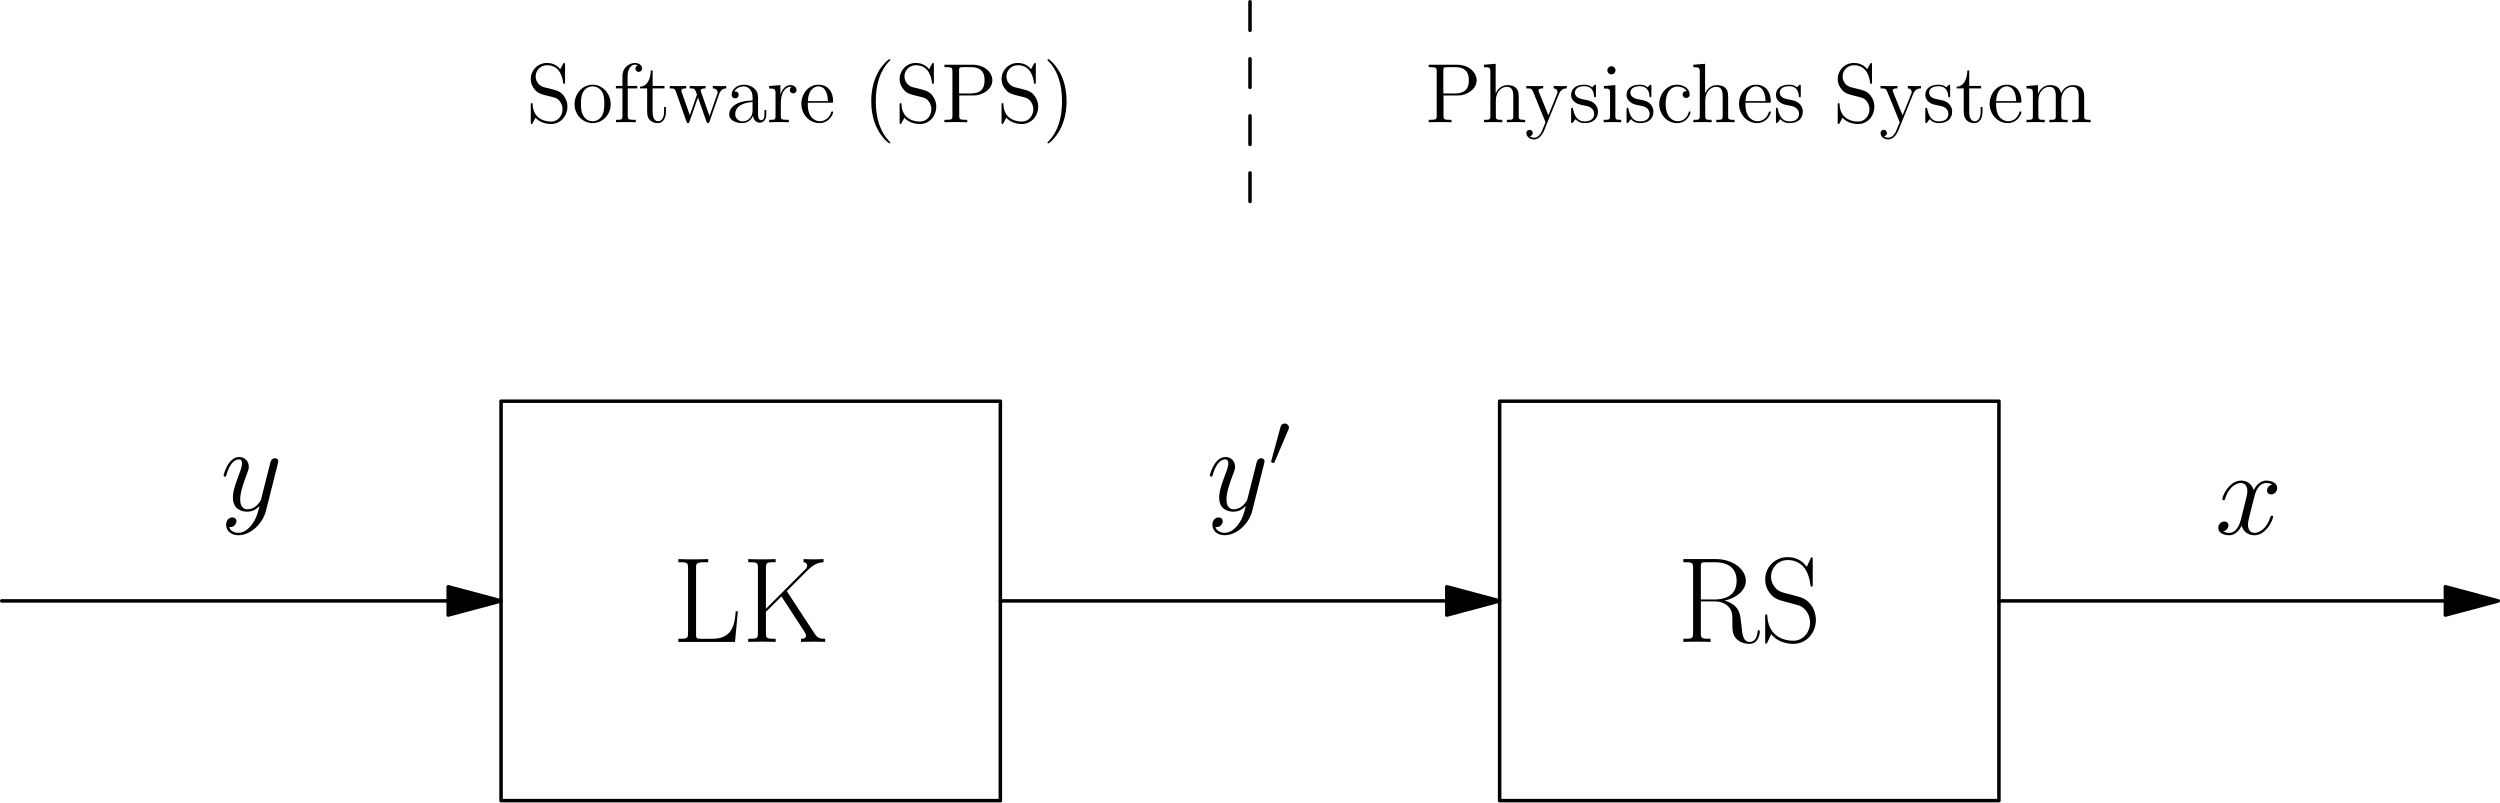
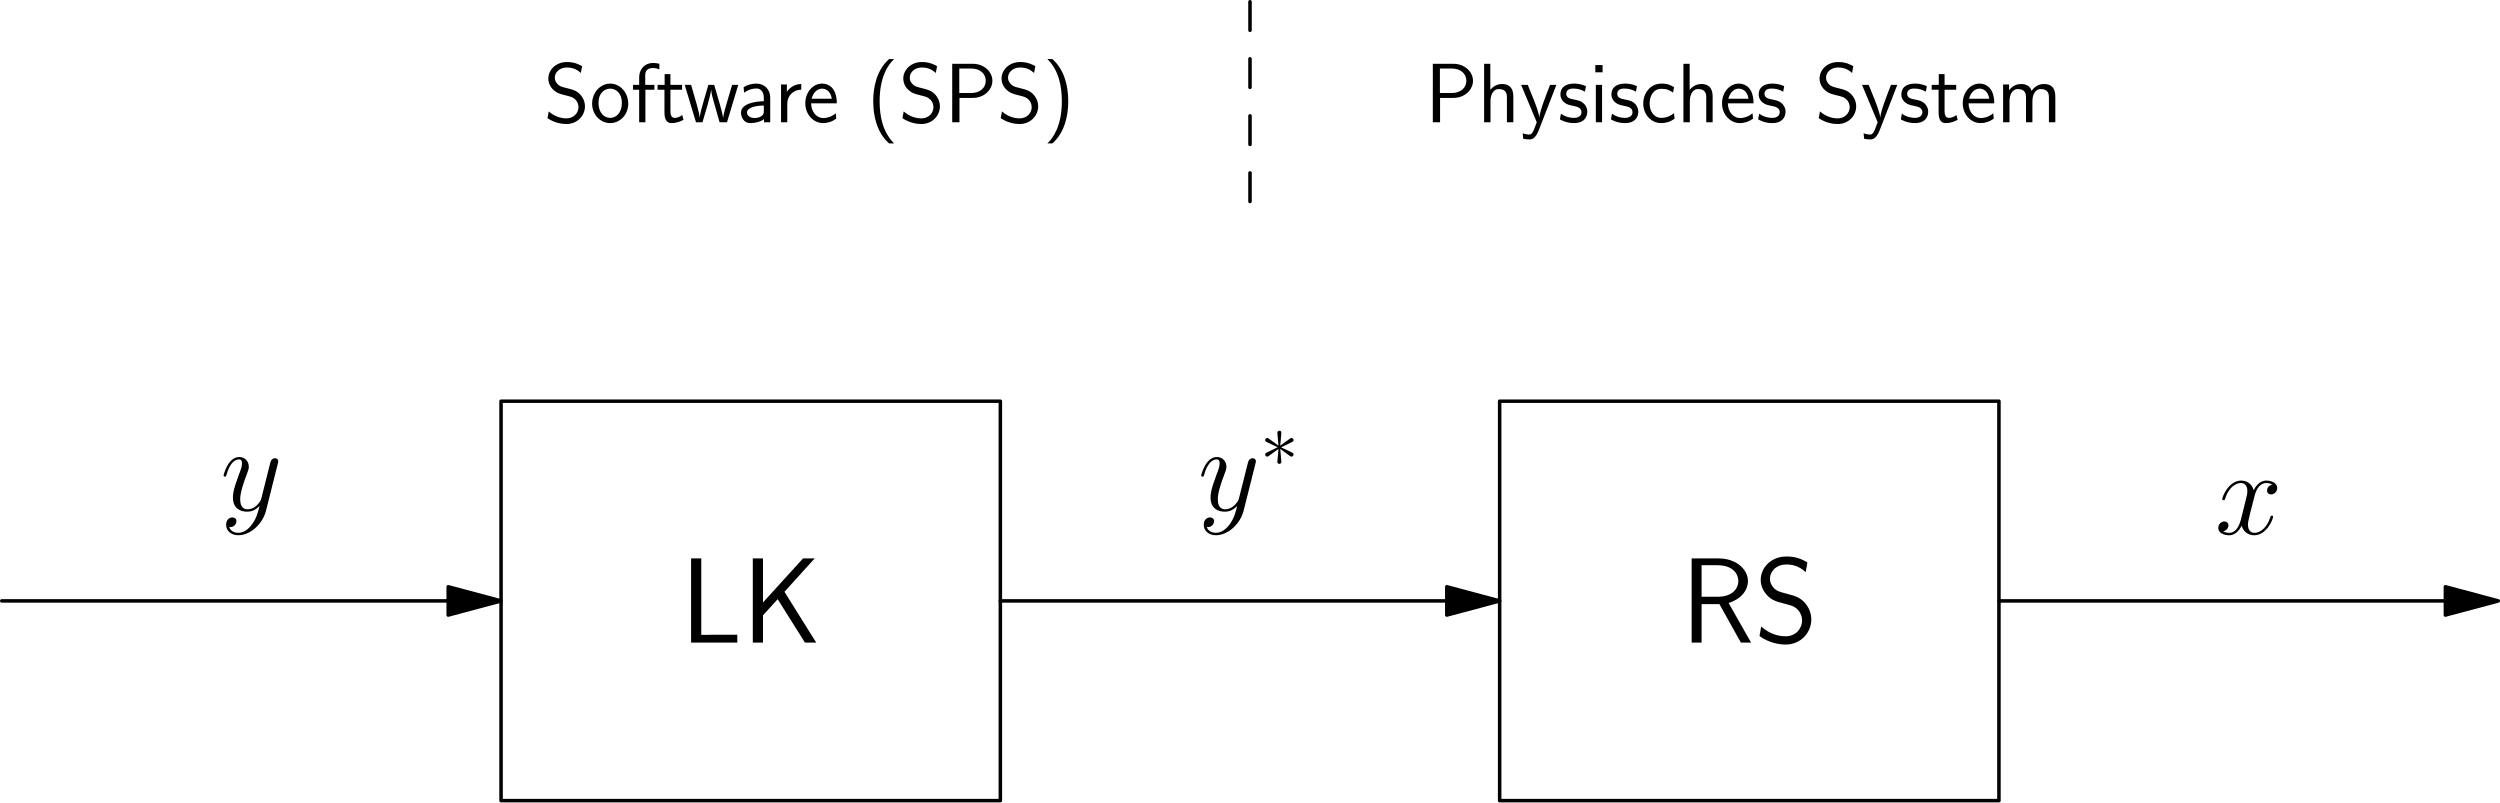
<svg xmlns="http://www.w3.org/2000/svg" xmlns:xlink="http://www.w3.org/1999/xlink" version="1.1" width="354.831pt" height="113.886pt" viewBox="-42.553 139.148 354.831 113.886">
  <defs>
-     <path id="g0-48" d="M2.76-5.182C2.815-5.313 2.858-5.411 2.858-5.52C2.858-5.836 2.575-6.098 2.236-6.098C1.931-6.098 1.735-5.891 1.658-5.607L.36-.84C.36-.818 .316-.698 .316-.687C.316-.567 .6-.491 .687-.491C.753-.491 .764-.524 .829-.665L2.76-5.182Z" />
-     <path id="g1-120" d="M8.16-7.024C7.609-6.921 7.403-6.507 7.403-6.18C7.403-5.767 7.73-5.629 7.971-5.629C8.487-5.629 8.849-6.077 8.849-6.542C8.849-7.265 8.022-7.592 7.299-7.592C6.249-7.592 5.664-6.559 5.509-6.232C5.113-7.523 4.046-7.592 3.736-7.592C1.98-7.592 1.05-5.337 1.05-4.958C1.05-4.889 1.119-4.803 1.24-4.803C1.377-4.803 1.412-4.906 1.446-4.975C2.031-6.886 3.185-7.248 3.684-7.248C4.459-7.248 4.614-6.525 4.614-6.111C4.614-5.733 4.51-5.337 4.304-4.51L3.719-2.152C3.46-1.119 2.961-.172 2.049-.172C1.963-.172 1.532-.172 1.171-.396C1.79-.516 1.928-1.033 1.928-1.24C1.928-1.584 1.67-1.79 1.343-1.79C.93-1.79 .482-1.429 .482-.878C.482-.155 1.291 .172 2.031 .172C2.858 .172 3.443-.482 3.805-1.188C4.08-.172 4.941 .172 5.578 .172C7.334 .172 8.263-2.083 8.263-2.462C8.263-2.548 8.195-2.617 8.091-2.617C7.936-2.617 7.919-2.531 7.867-2.393C7.403-.878 6.404-.172 5.629-.172C5.027-.172 4.7-.62 4.7-1.326C4.7-1.704 4.769-1.98 5.044-3.116L5.647-5.457C5.905-6.49 6.49-7.248 7.282-7.248C7.317-7.248 7.799-7.248 8.16-7.024Z" />
-     <path id="g1-121" d="M4.528 1.928C4.063 2.582 3.391 3.168 2.548 3.168C2.341 3.168 1.515 3.133 1.257 2.341C1.308 2.359 1.394 2.359 1.429 2.359C1.945 2.359 2.29 1.911 2.29 1.515S1.963 .981 1.704 .981C1.429 .981 .826 1.188 .826 2.031C.826 2.909 1.567 3.512 2.548 3.512C4.269 3.512 6.008 1.928 6.49 .017L8.177-6.697C8.195-6.783 8.229-6.886 8.229-6.989C8.229-7.248 8.022-7.42 7.764-7.42C7.609-7.42 7.248-7.351 7.11-6.835L5.836-1.773C5.75-1.463 5.75-1.429 5.612-1.24C5.268-.757 4.7-.172 3.873-.172C2.909-.172 2.823-1.119 2.823-1.584C2.823-2.565 3.288-3.891 3.753-5.13C3.942-5.629 4.046-5.87 4.046-6.215C4.046-6.938 3.529-7.592 2.686-7.592C1.102-7.592 .465-5.096 .465-4.958C.465-4.889 .534-4.803 .654-4.803C.809-4.803 .826-4.872 .895-5.113C1.308-6.559 1.963-7.248 2.634-7.248C2.789-7.248 3.082-7.248 3.082-6.68C3.082-6.232 2.892-5.733 2.634-5.079C1.79-2.823 1.79-2.255 1.79-1.842C1.79-.207 2.961 .172 3.822 .172C4.321 .172 4.941 .017 5.543-.62L5.561-.603C5.302 .413 5.13 1.085 4.528 1.928Z" />
-     <path id="g2-75" d="M6.352-7.213L9.331-10.192C9.951-10.794 10.605-11.276 11.569-11.311V-11.758C11.224-11.741 10.794-11.724 10.45-11.724C9.985-11.724 9.176-11.724 8.728-11.758V-11.311C9.176-11.276 9.245-10.966 9.245-10.846S9.176-10.536 9.107-10.433L3.391-4.7V-10.536C3.391-11.311 3.581-11.311 4.769-11.311V-11.758C4.269-11.724 3.357-11.724 2.823-11.724S1.377-11.724 .878-11.758V-11.311C2.066-11.311 2.255-11.311 2.255-10.536V-1.222C2.255-.448 2.066-.448 .878-.448V0C1.377-.034 2.29-.034 2.823-.034S4.269-.034 4.769 0V-.448C3.581-.448 3.391-.448 3.391-1.222V-4.269L5.595-6.456L8.849-1.463C8.952-1.291 9.073-1.067 9.073-.895C9.073-.448 8.591-.448 8.367-.448V0C8.918-.034 9.71-.034 10.278-.034C10.691-.034 11.397-.034 11.793 0V-.448C10.966-.448 10.708-.551 10.192-1.343L6.352-7.213Z" />
-     <path id="g2-76" d="M9.331-4.356H9.021C8.883-2.651 8.659-.448 5.716-.448H4.114C3.426-.448 3.391-.534 3.391-1.119V-10.519C3.391-11.138 3.426-11.311 4.734-11.311H5.113V-11.758C4.407-11.724 3.581-11.724 2.875-11.724C2.341-11.724 1.377-11.724 .878-11.758V-11.311C2.066-11.311 2.255-11.311 2.255-10.536V-1.222C2.255-.448 2.066-.448 .878-.448V0H8.918L9.331-4.356Z" />
-     <path id="g2-82" d="M6.748-5.87C8.384-6.198 9.761-7.299 9.761-8.677C9.761-10.295 7.936-11.758 5.526-11.758H.895V-11.311C2.083-11.311 2.272-11.311 2.272-10.536V-1.222C2.272-.448 2.083-.448 .895-.448V0C1.394-.034 2.29-.034 2.823-.034S4.252-.034 4.751 0V-.448C3.564-.448 3.374-.448 3.374-1.222V-5.75H5.388C6.37-5.75 6.921-5.354 7.162-5.13C7.85-4.459 7.85-3.994 7.85-2.823C7.85-1.67 7.85-1.085 8.367-.499C9.021 .207 9.899 .275 10.278 .275C11.552 .275 11.741-1.153 11.741-1.446C11.741-1.549 11.741-1.67 11.586-1.67C11.448-1.67 11.431-1.567 11.431-1.498C11.345-.379 10.846 0 10.312 0C9.365 0 9.262-1.085 9.159-2.135C9.107-2.496 9.073-2.754 9.038-3.133C8.935-3.994 8.797-5.251 6.748-5.87ZM5.337-6.025H3.374V-10.639C3.374-11.224 3.409-11.311 4.097-11.311H5.354C6.783-11.311 8.453-10.811 8.453-8.677C8.453-6.456 6.628-6.025 5.337-6.025Z" />
-     <path id="g2-83" d="M7.54-11.689C7.54-11.999 7.523-12.016 7.42-12.016S7.282-11.948 7.213-11.793L6.697-10.656C6.043-11.603 5.044-12.034 3.96-12.034C2.204-12.034 .792-10.639 .792-8.883C.792-8.349 .912-7.592 1.498-6.869C2.135-6.077 2.737-5.939 4.114-5.578C4.631-5.44 5.492-5.216 5.664-5.147C6.645-4.734 7.162-3.701 7.162-2.737C7.162-1.498 6.284-.172 4.786-.172C2.944-.172 1.222-1.205 1.102-3.615C1.085-3.891 1.067-3.908 .947-3.908C.809-3.908 .792-3.891 .792-3.546V-.069C.792 .241 .809 .258 .912 .258C1.033 .258 1.067 .172 1.308-.362C1.326-.413 1.326-.448 1.653-1.102C2.513 .034 3.96 .275 4.786 .275C6.662 .275 7.988-1.291 7.988-3.116C7.988-4.011 7.661-4.7 7.472-5.01C6.748-6.111 5.974-6.318 5.147-6.525C5.027-6.576 4.992-6.576 4.028-6.817C3.099-7.058 2.703-7.179 2.272-7.644C1.79-8.177 1.618-8.728 1.618-9.279C1.618-10.398 2.513-11.62 3.977-11.62C5.802-11.62 6.938-10.329 7.196-8.177C7.248-7.867 7.265-7.85 7.385-7.85C7.54-7.85 7.54-7.902 7.54-8.195V-11.689Z" />
-     <path id="g3-40" d="M3.885 2.905C3.885 2.869 3.885 2.845 3.682 2.642C2.487 1.435 1.817-.538 1.817-2.977C1.817-5.296 2.379-7.293 3.766-8.703C3.885-8.811 3.885-8.835 3.885-8.871C3.885-8.942 3.826-8.966 3.778-8.966C3.622-8.966 2.642-8.106 2.056-6.934C1.447-5.727 1.172-4.447 1.172-2.977C1.172-1.913 1.339-.49 1.961 .789C2.666 2.224 3.646 3.001 3.778 3.001C3.826 3.001 3.885 2.977 3.885 2.905Z" />
-     <path id="g3-41" d="M3.371-2.977C3.371-3.885 3.252-5.368 2.582-6.755C1.877-8.189 .897-8.966 .765-8.966C.717-8.966 .658-8.942 .658-8.871C.658-8.835 .658-8.811 .861-8.608C2.056-7.4 2.726-5.428 2.726-2.989C2.726-.669 2.164 1.327 .777 2.738C.658 2.845 .658 2.869 .658 2.905C.658 2.977 .717 3.001 .765 3.001C.921 3.001 1.901 2.14 2.487 .968C3.096-.251 3.371-1.542 3.371-2.977Z" />
-     <path id="g3-80" d="M2.606-3.802H4.627C6.025-3.802 7.305-4.746 7.305-5.954C7.305-7.113 6.145-8.165 4.531-8.165H.502V-7.819H.741C1.602-7.819 1.638-7.699 1.638-7.257V-.909C1.638-.466 1.602-.347 .741-.347H.502V0C.789-.024 1.769-.024 2.116-.024C2.475-.024 3.455-.024 3.742 0V-.347H3.503C2.642-.347 2.606-.466 2.606-.909V-3.802ZM2.582-4.089V-7.34C2.582-7.735 2.606-7.819 3.132-7.819H4.256C6.193-7.819 6.193-6.468 6.193-5.954C6.193-5.452 6.193-4.089 4.244-4.089H2.582Z" />
-     <path id="g3-83" d="M2.487-4.985C1.877-5.141 1.339-5.738 1.339-6.504C1.339-7.34 2.008-8.094 2.941-8.094C4.902-8.094 5.165-6.157 5.236-5.643C5.26-5.499 5.26-5.452 5.38-5.452C5.511-5.452 5.511-5.511 5.511-5.727V-8.141C5.511-8.357 5.511-8.416 5.392-8.416C5.356-8.416 5.308-8.416 5.224-8.261L4.83-7.532C4.256-8.273 3.467-8.416 2.941-8.416C1.614-8.416 .646-7.352 .646-6.133C.646-5.559 .849-5.033 1.291-4.555C1.71-4.089 2.128-3.981 2.977-3.766C3.395-3.67 4.053-3.503 4.22-3.431C4.782-3.156 5.153-2.511 5.153-1.841C5.153-.944 4.519-.096 3.527-.096C2.989-.096 2.248-.227 1.662-.741C.968-1.363 .921-2.224 .909-2.618C.897-2.714 .801-2.714 .777-2.714C.646-2.714 .646-2.654 .646-2.439V-.024C.646 .191 .646 .251 .765 .251C.837 .251 .849 .227 .933 .084C.98-.012 1.231-.454 1.327-.634C1.757-.155 2.511 .251 3.539 .251C4.878 .251 5.846-.885 5.846-2.2C5.846-2.929 5.571-3.467 5.248-3.862C4.806-4.4 4.268-4.531 3.802-4.651L2.487-4.985Z" />
-     <path id="g3-97" d="M4.615-3.192C4.615-3.838 4.615-4.316 4.089-4.782C3.67-5.165 3.132-5.332 2.606-5.332C1.626-5.332 .873-4.686 .873-3.909C.873-3.563 1.1-3.395 1.375-3.395C1.662-3.395 1.865-3.599 1.865-3.885C1.865-4.376 1.435-4.376 1.255-4.376C1.53-4.878 2.104-5.093 2.582-5.093C3.132-5.093 3.838-4.639 3.838-3.563V-3.084C1.435-3.049 .526-2.044 .526-1.124C.526-.179 1.626 .12 2.355 .12C3.144 .12 3.682-.359 3.909-.933C3.957-.371 4.328 .06 4.842 .06C5.093 .06 5.786-.108 5.786-1.064V-1.733H5.523V-1.064C5.523-.383 5.236-.287 5.069-.287C4.615-.287 4.615-.921 4.615-1.1V-3.192ZM3.838-1.686C3.838-.514 2.965-.12 2.451-.12C1.865-.12 1.375-.55 1.375-1.124C1.375-2.702 3.407-2.845 3.838-2.869V-1.686Z" />
-     <path id="g3-99" d="M4.328-4.423C4.184-4.423 3.742-4.423 3.742-3.933C3.742-3.646 3.945-3.443 4.232-3.443C4.507-3.443 4.734-3.61 4.734-3.957C4.734-4.758 3.897-5.332 2.929-5.332C1.53-5.332 .418-4.089 .418-2.582C.418-1.052 1.566 .12 2.917 .12C4.495 .12 4.854-1.315 4.854-1.423S4.77-1.53 4.734-1.53C4.627-1.53 4.615-1.494 4.579-1.351C4.316-.502 3.67-.143 3.025-.143C2.295-.143 1.327-.777 1.327-2.594C1.327-4.579 2.343-5.069 2.941-5.069C3.395-5.069 4.053-4.89 4.328-4.423Z" />
-     <path id="g3-101" d="M4.579-2.774C4.842-2.774 4.866-2.774 4.866-3.001C4.866-4.208 4.22-5.332 2.774-5.332C1.411-5.332 .359-4.101 .359-2.618C.359-1.04 1.578 .12 2.905 .12C4.328 .12 4.866-1.172 4.866-1.423C4.866-1.494 4.806-1.542 4.734-1.542C4.639-1.542 4.615-1.482 4.591-1.423C4.28-.418 3.479-.143 2.977-.143S1.267-.478 1.267-2.546V-2.774H4.579ZM1.279-3.001C1.375-4.878 2.427-5.093 2.762-5.093C4.041-5.093 4.113-3.407 4.125-3.001H1.279Z" />
-     <path id="g3-102" d="M2.056-4.806H3.407V-5.153H2.032V-6.551C2.032-7.627 2.582-8.177 3.072-8.177C3.168-8.177 3.347-8.153 3.491-8.082C3.443-8.07 3.144-7.962 3.144-7.615C3.144-7.34 3.335-7.149 3.61-7.149C3.897-7.149 4.089-7.34 4.089-7.627C4.089-8.07 3.658-8.416 3.084-8.416C2.248-8.416 1.303-7.771 1.303-6.551V-5.153H.371V-4.806H1.303V-.885C1.303-.347 1.172-.347 .395-.347V0C.729-.024 1.387-.024 1.745-.024C2.068-.024 2.917-.024 3.192 0V-.347H2.953C2.08-.347 2.056-.478 2.056-.909V-4.806Z" />
-     <path id="g3-104" d="M5.32-2.905C5.32-4.017 5.32-4.352 5.045-4.734C4.698-5.2 4.136-5.272 3.73-5.272C2.702-5.272 2.224-4.495 2.056-4.125H2.044V-8.297L.383-8.165V-7.819C1.196-7.819 1.291-7.735 1.291-7.149V-.885C1.291-.347 1.16-.347 .383-.347V0C.693-.024 1.339-.024 1.674-.024C2.02-.024 2.666-.024 2.977 0V-.347C2.212-.347 2.068-.347 2.068-.885V-3.108C2.068-4.364 2.893-5.033 3.634-5.033S4.543-4.423 4.543-3.694V-.885C4.543-.347 4.411-.347 3.634-.347V0C3.945-.024 4.591-.024 4.926-.024C5.272-.024 5.918-.024 6.229 0V-.347C5.631-.347 5.332-.347 5.32-.705V-2.905Z" />
-     <path id="g3-105" d="M2.08-7.364C2.08-7.675 1.829-7.95 1.494-7.95C1.184-7.95 .921-7.699 .921-7.376C.921-7.018 1.207-6.791 1.494-6.791C1.865-6.791 2.08-7.101 2.08-7.364ZM.43-5.141V-4.794C1.196-4.794 1.303-4.722 1.303-4.136V-.885C1.303-.347 1.172-.347 .395-.347V0C.729-.024 1.303-.024 1.65-.024C1.781-.024 2.475-.024 2.881 0V-.347C2.104-.347 2.056-.406 2.056-.873V-5.272L.43-5.141Z" />
-     <path id="g3-109" d="M8.572-2.905C8.572-4.017 8.572-4.352 8.297-4.734C7.95-5.2 7.388-5.272 6.982-5.272C5.99-5.272 5.487-4.555 5.296-4.089C5.129-5.009 4.483-5.272 3.73-5.272C2.57-5.272 2.116-4.28 2.02-4.041H2.008V-5.272L.383-5.141V-4.794C1.196-4.794 1.291-4.71 1.291-4.125V-.885C1.291-.347 1.16-.347 .383-.347V0C.693-.024 1.339-.024 1.674-.024C2.02-.024 2.666-.024 2.977 0V-.347C2.212-.347 2.068-.347 2.068-.885V-3.108C2.068-4.364 2.893-5.033 3.634-5.033S4.543-4.423 4.543-3.694V-.885C4.543-.347 4.411-.347 3.634-.347V0C3.945-.024 4.591-.024 4.926-.024C5.272-.024 5.918-.024 6.229 0V-.347C5.464-.347 5.32-.347 5.32-.885V-3.108C5.32-4.364 6.145-5.033 6.886-5.033S7.795-4.423 7.795-3.694V-.885C7.795-.347 7.663-.347 6.886-.347V0C7.197-.024 7.843-.024 8.177-.024C8.524-.024 9.17-.024 9.48 0V-.347C8.883-.347 8.584-.347 8.572-.705V-2.905Z" />
-     <path id="g3-111" d="M5.487-2.558C5.487-4.101 4.316-5.332 2.929-5.332C1.494-5.332 .359-4.065 .359-2.558C.359-1.028 1.554 .12 2.917 .12C4.328 .12 5.487-1.052 5.487-2.558ZM2.929-.143C2.487-.143 1.949-.335 1.602-.921C1.279-1.459 1.267-2.164 1.267-2.666C1.267-3.12 1.267-3.85 1.638-4.388C1.973-4.902 2.499-5.093 2.917-5.093C3.383-5.093 3.885-4.878 4.208-4.411C4.579-3.862 4.579-3.108 4.579-2.666C4.579-2.248 4.579-1.506 4.268-.944C3.933-.371 3.383-.143 2.929-.143Z" />
-     <path id="g3-114" d="M1.997-2.786C1.997-3.945 2.475-5.033 3.395-5.033C3.491-5.033 3.515-5.033 3.563-5.021C3.467-4.973 3.276-4.902 3.276-4.579C3.276-4.232 3.551-4.101 3.742-4.101C3.981-4.101 4.22-4.256 4.22-4.579C4.22-4.937 3.897-5.272 3.383-5.272C2.367-5.272 2.02-4.172 1.949-3.945H1.937V-5.272L.335-5.141V-4.794C1.148-4.794 1.243-4.71 1.243-4.125V-.885C1.243-.347 1.112-.347 .335-.347V0C.669-.024 1.327-.024 1.686-.024C2.008-.024 2.857-.024 3.132 0V-.347H2.893C2.02-.347 1.997-.478 1.997-.909V-2.786Z" />
-     <path id="g3-115" d="M3.921-5.057C3.921-5.272 3.921-5.332 3.802-5.332C3.706-5.332 3.479-5.069 3.395-4.961C3.025-5.26 2.654-5.332 2.271-5.332C.825-5.332 .395-4.543 .395-3.885C.395-3.754 .395-3.335 .849-2.917C1.231-2.582 1.638-2.499 2.188-2.391C2.845-2.26 3.001-2.224 3.3-1.985C3.515-1.805 3.67-1.542 3.67-1.207C3.67-.693 3.371-.12 2.319-.12C1.53-.12 .956-.574 .693-1.769C.646-1.985 .646-1.997 .634-2.008C.61-2.056 .562-2.056 .526-2.056C.395-2.056 .395-1.997 .395-1.781V-.155C.395 .06 .395 .12 .514 .12C.574 .12 .586 .108 .789-.143C.849-.227 .849-.251 1.028-.442C1.482 .12 2.128 .12 2.331 .12C3.587 .12 4.208-.574 4.208-1.518C4.208-2.164 3.814-2.546 3.706-2.654C3.276-3.025 2.953-3.096 2.164-3.24C1.805-3.312 .933-3.479 .933-4.196C.933-4.567 1.184-5.117 2.26-5.117C3.563-5.117 3.634-4.005 3.658-3.634C3.67-3.539 3.754-3.539 3.79-3.539C3.921-3.539 3.921-3.599 3.921-3.814V-5.057Z" />
-     <path id="g3-116" d="M2.008-4.806H3.694V-5.153H2.008V-7.352H1.745C1.733-6.229 1.303-5.081 .215-5.045V-4.806H1.231V-1.482C1.231-.155 2.116 .12 2.75 .12C3.503 .12 3.897-.622 3.897-1.482V-2.164H3.634V-1.506C3.634-.646 3.288-.143 2.821-.143C2.008-.143 2.008-1.255 2.008-1.459V-4.806Z" />
-     <path id="g3-119" d="M7.233-4.017C7.496-4.77 8.022-4.794 8.225-4.806V-5.153C7.926-5.129 7.711-5.129 7.34-5.129C6.994-5.129 6.97-5.129 6.324-5.153V-4.806C6.862-4.782 7.006-4.459 7.006-4.232C7.006-4.22 7.006-4.136 6.958-4.017L5.858-.885L4.663-4.268C4.603-4.411 4.603-4.435 4.603-4.471C4.603-4.806 5.045-4.806 5.296-4.806V-5.153C4.961-5.129 4.471-5.129 4.125-5.129C3.742-5.129 3.718-5.129 3.049-5.153V-4.806C3.503-4.806 3.658-4.782 3.79-4.627C3.85-4.555 3.993-4.16 4.077-3.921L3.061-1.004L1.913-4.256C1.853-4.411 1.853-4.435 1.853-4.483C1.853-4.806 2.319-4.806 2.546-4.806V-5.153C2.248-5.129 1.65-5.129 1.327-5.129C.992-5.129 .968-5.129 .215-5.153V-4.806C.825-4.806 .944-4.758 1.076-4.376L2.582-.096C2.63 .036 2.666 .12 2.798 .12C2.905 .12 2.965 .084 3.025-.108L4.22-3.515L5.416-.108C5.475 .084 5.535 .12 5.643 .12C5.774 .12 5.81 .036 5.858-.096L7.233-4.017Z" />
-     <path id="g3-121" d="M4.842-3.993C5.165-4.794 5.727-4.806 5.954-4.806V-5.153C5.607-5.129 5.44-5.129 5.057-5.129C4.782-5.129 4.758-5.129 4.089-5.153V-4.806C4.531-4.782 4.639-4.507 4.639-4.292C4.639-4.184 4.615-4.125 4.567-4.005L3.347-.992L2.02-4.244C1.949-4.411 1.949-4.483 1.949-4.495C1.949-4.806 2.367-4.806 2.606-4.806V-5.153C2.295-5.129 1.71-5.129 1.375-5.129C.921-5.129 .897-5.129 .215-5.153V-4.806C.909-4.806 1.004-4.746 1.16-4.376L2.941 0C2.415 1.267 2.415 1.291 2.367 1.387C2.164 1.745 1.841 2.2 1.303 2.2C.933 2.2 .705 1.985 .705 1.985S1.124 1.937 1.124 1.518C1.124 1.231 .897 1.076 .681 1.076C.478 1.076 .227 1.196 .227 1.542C.227 1.997 .669 2.439 1.303 2.439C1.973 2.439 2.463 1.853 2.774 1.1L4.842-3.993Z" />
+     <path id="g0-40" d="M3.18-8.966C1.387-7.364 .933-4.937 .933-2.989C.933-.885 1.447 1.459 3.18 3.001H3.897C3.431 2.57 2.702 1.638 2.283 .287C1.961-.777 1.841-1.889 1.841-2.977C1.841-6.504 3.096-8.225 3.897-8.966H3.18Z" />
+     <path id="g0-41" d="M1.363 3.001C3.156 1.399 3.61-1.028 3.61-2.977C3.61-5.081 3.096-7.424 1.363-8.966H.646C1.112-8.536 1.841-7.603 2.26-6.253C2.582-5.189 2.702-4.077 2.702-2.989C2.702 .538 1.447 2.26 .646 3.001H1.363Z" />
+     <path id="g0-80" d="M4.005-3.455C5.655-3.455 6.791-4.639 6.791-5.882C6.791-7.149 5.631-8.297 4.005-8.297H1.088V0H2.116V-3.455H4.005ZM3.754-7.627C5.153-7.627 5.846-6.791 5.846-5.894C5.846-4.949 5.117-4.148 3.754-4.148H2.092V-7.627H3.754Z" />
+     <path id="g0-83" d="M5.44-7.962C4.949-8.225 4.352-8.548 3.288-8.548C1.686-8.548 .646-7.4 .646-6.205C.646-5.356 1.16-4.806 1.219-4.746C1.805-4.148 2.212-4.041 2.977-3.85C3.993-3.599 4.16-3.551 4.543-3.156C4.746-2.941 4.926-2.558 4.926-2.14C4.926-1.315 4.244-.55 3.216-.55C2.343-.55 1.411-.897 .705-1.542L.526-.574C1.614 .143 2.666 .251 3.216 .251C4.758 .251 5.846-.933 5.846-2.26C5.846-3.025 5.475-3.599 5.212-3.897C4.663-4.483 4.22-4.603 3.419-4.806C2.606-5.009 2.307-5.081 2.044-5.332C1.889-5.499 1.566-5.798 1.566-6.336C1.566-7.066 2.224-7.771 3.276-7.771C4.292-7.771 4.83-7.376 5.26-6.994L5.44-7.962Z" />
+     <path id="g0-97" d="M4.674-3.503C4.674-4.651 3.85-5.487 2.738-5.487C2.02-5.487 1.482-5.32 .897-4.985L.968-4.196C1.494-4.579 2.044-4.794 2.738-4.794C3.288-4.794 3.766-4.352 3.766-3.479V-2.989C3.228-2.965 2.511-2.929 1.793-2.69C.992-2.415 .526-1.973 .526-1.375C.526-.849 .837 .12 1.853 .12C2.511 .12 3.347-.072 3.79-.442V0H4.674V-3.503ZM3.766-1.602C3.766-1.363 3.766-1.076 3.371-.837C3.049-.634 2.642-.598 2.463-.598C1.817-.598 1.375-.944 1.375-1.387C1.375-2.2 3.037-2.379 3.766-2.379V-1.602Z" />
+     <path id="g0-99" d="M4.794-1.291C4.244-.849 3.634-.622 2.965-.622C1.973-.622 1.327-1.506 1.327-2.666C1.327-3.658 1.805-4.746 3.001-4.746C3.802-4.746 4.136-4.555 4.651-4.208L4.794-4.985C4.101-5.392 3.706-5.487 3.001-5.487C1.351-5.487 .418-4.029 .418-2.666C.418-1.136 1.518 .12 2.953 .12C3.539 .12 4.208-.024 4.866-.502C4.866-.538 4.83-.909 4.818-.956L4.794-1.291Z" />
+     <path id="g0-101" d="M4.866-2.69C4.866-3.204 4.818-3.933 4.435-4.567C3.945-5.392 3.108-5.487 2.762-5.487C1.47-5.487 .395-4.244 .395-2.69C.395-1.112 1.542 .12 2.929 .12C3.479 .12 4.136-.036 4.794-.514C4.794-.562 4.758-.933 4.758-.956C4.746-.968 4.722-1.231 4.722-1.279C4.017-.681 3.312-.598 2.953-.598C2.032-.598 1.243-1.423 1.219-2.69H4.866ZM1.291-3.335C1.494-4.136 2.056-4.77 2.762-4.77C3.132-4.77 3.957-4.603 4.16-3.335H1.291Z" />
+     <path id="g0-102" d="M2.068-4.615H3.347V-5.308H2.044V-6.743C2.044-7.556 2.726-7.699 3.12-7.699C3.539-7.699 3.909-7.568 4.053-7.508V-8.297C3.969-8.321 3.575-8.416 3.132-8.416C1.997-8.416 1.184-7.544 1.184-6.384V-5.308H.311V-4.615H1.184V0H2.068V-4.615Z" />
+     <path id="g0-104" d="M5.069-3.599C5.069-4.328 4.914-5.428 3.467-5.428C2.642-5.428 2.092-4.961 1.805-4.603V-8.297H.921V0H1.829V-2.977C1.829-3.718 2.104-4.71 3.013-4.71C4.125-4.71 4.16-3.933 4.16-3.515V0H5.069V-3.599Z" />
+     <path id="g0-105" d="M1.889-8.118H.861V-7.089H1.889V-8.118ZM1.817-5.308H.933V0H1.817V-5.308Z" />
+     <path id="g0-109" d="M8.333-3.599C8.333-4.423 8.118-5.428 6.719-5.428C5.703-5.428 5.141-4.722 4.961-4.459C4.746-5.212 4.089-5.428 3.467-5.428C2.487-5.428 1.973-4.794 1.769-4.543V-5.368H.921V0H1.829V-2.977C1.829-3.766 2.14-4.71 3.013-4.71C4.113-4.71 4.172-3.957 4.172-3.515V0H5.081V-2.977C5.081-3.766 5.392-4.71 6.265-4.71C7.364-4.71 7.424-3.957 7.424-3.515V0H8.333V-3.599Z" />
+     <path id="g0-111" d="M5.487-2.63C5.487-4.244 4.304-5.487 2.929-5.487C1.518-5.487 .359-4.22 .359-2.63C.359-1.064 1.554 .12 2.917 .12C4.328 .12 5.487-1.088 5.487-2.63ZM2.929-.622C2.068-.622 1.267-1.339 1.267-2.75C1.267-4.196 2.164-4.77 2.917-4.77C3.742-4.77 4.579-4.148 4.579-2.75C4.579-1.279 3.73-.622 2.929-.622Z" />
+     <path id="g0-114" d="M1.817-2.618C1.817-3.826 2.726-4.615 3.802-4.627V-5.428C2.714-5.416 2.08-4.782 1.757-4.316V-5.368H.933V0H1.817V-2.618Z" />
+     <path id="g0-115" d="M4.017-5.117C3.252-5.475 2.606-5.487 2.331-5.487S.395-5.487 .395-3.933C.395-3.407 .681-3.049 .861-2.881C1.291-2.511 1.59-2.451 2.295-2.307C2.69-2.224 3.383-2.08 3.383-1.447C3.383-.622 2.451-.622 2.283-.622C1.805-.622 1.112-.753 .466-1.219L.323-.406C.383-.371 1.196 .12 2.295 .12C3.838 .12 4.208-.813 4.208-1.518C4.208-2.128 3.838-2.511 3.79-2.57C3.347-3.025 2.989-3.096 2.26-3.24C1.829-3.324 1.219-3.443 1.219-4.041C1.219-4.782 2.056-4.782 2.212-4.782C2.845-4.782 3.347-4.639 3.873-4.34L4.017-5.117Z" />
+     <path id="g0-116" d="M2.044-4.615H3.694V-5.308H2.044V-6.826H1.219V-5.308H.215V-4.615H1.196V-1.399C1.196-.705 1.351 .12 2.176 .12C2.977 .12 3.527-.155 3.897-.347L3.718-1.04C3.3-.669 2.857-.622 2.642-.622C2.116-.622 2.044-1.184 2.044-1.602V-4.615Z" />
+     <path id="g0-119" d="M7.771-5.308H6.898L6.181-2.881C6.013-2.307 5.679-1.184 5.631-.669H5.619C5.583-.956 5.392-1.757 5.141-2.606L4.352-5.308H3.527L2.845-2.965C2.63-2.224 2.343-1.196 2.307-.693H2.295C2.283-.921 2.152-1.554 1.925-2.355L1.076-5.308H.167L1.769 0H2.69C3.144-1.506 3.838-3.778 3.909-4.615H3.921C3.945-4.125 4.184-3.264 4.268-2.989L5.117 0H6.169L7.771-5.308Z" />
+     <path id="g0-121" d="M5.177-5.308H4.28C3.73-3.897 2.809-1.554 2.762-.693H2.75C2.69-1.399 2.056-2.977 1.961-3.216L1.112-5.308H.167L2.391 0L1.973 1.088C1.71 1.686 1.53 1.745 1.315 1.745C1.148 1.745 .765 1.71 .395 1.566L.466 2.343C.538 2.355 .933 2.439 1.315 2.439C1.602 2.439 2.164 2.439 2.678 1.124L5.177-5.308Z" />
+     <path id="g1-75" d="M6.008-7.213L10.295-11.948H8.642L2.961-5.698V-11.948H1.515V0H2.961V-3.873L5.044-6.163L8.918 0H10.519L6.008-7.213Z" />
+     <path id="g1-76" d="M4.493-1.119C4.287-1.119 4.08-1.102 3.873-1.102H2.961V-11.948H1.515V0H8.074V-1.119H4.493Z" />
+     <path id="g1-82" d="M6.783-5.612L6.817-5.629C9.503-6.559 9.52-8.418 9.52-8.745C9.52-10.381 7.867-11.948 5.388-11.948H1.532V0H2.944V-5.457H5.475L8.522 0H9.968L6.783-5.612ZM2.944-6.507V-10.983H5.199C7.385-10.983 8.16-9.744 8.16-8.745C8.16-7.816 7.472-6.507 5.199-6.507H2.944Z" />
+     <path id="g1-83" d="M7.523-11.379C6.766-11.827 5.939-12.223 4.545-12.223C2.324-12.223 .895-10.587 .895-8.918C.895-8.263 1.085-7.523 1.756-6.766S3.185-5.802 4.149-5.561C4.545-5.457 5.216-5.268 5.337-5.216C6.301-4.838 6.766-3.96 6.766-3.133C6.766-2.049 5.922-.895 4.424-.895C3.908-.895 2.393-.981 .964-2.29L.723-.93C2.135 .103 3.667 .275 4.442 .275C6.559 .275 8.074-1.394 8.074-3.288C8.074-3.977 7.867-4.855 7.144-5.664C6.439-6.439 5.819-6.611 4.407-6.989C3.598-7.196 3.082-7.334 2.651-7.867C2.359-8.246 2.204-8.608 2.204-9.073C2.204-10.037 3.03-11.087 4.545-11.087C5.302-11.087 6.284-10.932 7.282-10.002L7.523-11.379Z" />
+     <path id="g2-3" d="M3-4.658C3.011-4.811 3.011-5.073 2.727-5.073C2.553-5.073 2.411-4.931 2.444-4.789V-4.647L2.596-2.956L1.2-3.971C1.102-4.025 1.08-4.047 1.004-4.047C.851-4.047 .709-3.895 .709-3.742C.709-3.567 .818-3.524 .927-3.469L2.476-2.727L.971-1.996C.796-1.909 .709-1.865 .709-1.702S.851-1.396 1.004-1.396C1.08-1.396 1.102-1.396 1.375-1.604L2.596-2.487L2.433-.655C2.433-.425 2.629-.371 2.716-.371C2.847-.371 3.011-.447 3.011-.655L2.847-2.487L4.244-1.473C4.342-1.418 4.364-1.396 4.44-1.396C4.593-1.396 4.735-1.549 4.735-1.702C4.735-1.865 4.636-1.92 4.505-1.985C3.851-2.313 3.829-2.313 2.967-2.716L4.473-3.447C4.647-3.535 4.735-3.578 4.735-3.742S4.593-4.047 4.44-4.047C4.364-4.047 4.342-4.047 4.069-3.84L2.847-2.956L3-4.658Z" />
+     <path id="g3-120" d="M8.16-7.024C7.609-6.921 7.403-6.507 7.403-6.18C7.403-5.767 7.73-5.629 7.971-5.629C8.487-5.629 8.849-6.077 8.849-6.542C8.849-7.265 8.022-7.592 7.299-7.592C6.249-7.592 5.664-6.559 5.509-6.232C5.113-7.523 4.046-7.592 3.736-7.592C1.98-7.592 1.05-5.337 1.05-4.958C1.05-4.889 1.119-4.803 1.24-4.803C1.377-4.803 1.412-4.906 1.446-4.975C2.031-6.886 3.185-7.248 3.684-7.248C4.459-7.248 4.614-6.525 4.614-6.111C4.614-5.733 4.51-5.337 4.304-4.51L3.719-2.152C3.46-1.119 2.961-.172 2.049-.172C1.963-.172 1.532-.172 1.171-.396C1.79-.516 1.928-1.033 1.928-1.24C1.928-1.584 1.67-1.79 1.343-1.79C.93-1.79 .482-1.429 .482-.878C.482-.155 1.291 .172 2.031 .172C2.858 .172 3.443-.482 3.805-1.188C4.08-.172 4.941 .172 5.578 .172C7.334 .172 8.263-2.083 8.263-2.462C8.263-2.548 8.195-2.617 8.091-2.617C7.936-2.617 7.919-2.531 7.867-2.393C7.403-.878 6.404-.172 5.629-.172C5.027-.172 4.7-.62 4.7-1.326C4.7-1.704 4.769-1.98 5.044-3.116L5.647-5.457C5.905-6.49 6.49-7.248 7.282-7.248C7.317-7.248 7.799-7.248 8.16-7.024Z" />
+     <path id="g3-121" d="M4.528 1.928C4.063 2.582 3.391 3.168 2.548 3.168C2.341 3.168 1.515 3.133 1.257 2.341C1.308 2.359 1.394 2.359 1.429 2.359C1.945 2.359 2.29 1.911 2.29 1.515S1.963 .981 1.704 .981C1.429 .981 .826 1.188 .826 2.031C.826 2.909 1.567 3.512 2.548 3.512C4.269 3.512 6.008 1.928 6.49 .017L8.177-6.697C8.195-6.783 8.229-6.886 8.229-6.989C8.229-7.248 8.022-7.42 7.764-7.42C7.609-7.42 7.248-7.351 7.11-6.835L5.836-1.773C5.75-1.463 5.75-1.429 5.612-1.24C5.268-.757 4.7-.172 3.873-.172C2.909-.172 2.823-1.119 2.823-1.584C2.823-2.565 3.288-3.891 3.753-5.13C3.942-5.629 4.046-5.87 4.046-6.215C4.046-6.938 3.529-7.592 2.686-7.592C1.102-7.592 .465-5.096 .465-4.958C.465-4.889 .534-4.803 .654-4.803C.809-4.803 .826-4.872 .895-5.113C1.308-6.559 1.963-7.248 2.634-7.248C2.789-7.248 3.082-7.248 3.082-6.68C3.082-6.232 2.892-5.733 2.634-5.079C1.79-2.823 1.79-2.255 1.79-1.842C1.79-.207 2.961 .172 3.822 .172C4.321 .172 4.941 .017 5.543-.62L5.561-.603C5.302 .413 5.13 1.085 4.528 1.928Z" />
  </defs>
  <g id="page1">
    <g transform="translate(-42.5531 139.148)scale(.996264)">
      <path d="M63.855 85.609H.251" fill="none" stroke="#000000" stroke-linecap="round" stroke-linejoin="round" stroke-miterlimit="10.037" stroke-width="0.502" />
    </g>
    <g transform="translate(-42.5531 139.148)scale(.996264)">
      <path d="M71.383 85.609L63.855 83.592V87.626L71.383 85.609Z" fill="#000000" />
    </g>
    <g transform="translate(-42.5531 139.148)scale(.996264)">
      <path d="M71.383 85.609L63.855 83.592V87.626L71.383 85.609Z" fill="none" stroke="#000000" stroke-linecap="round" stroke-linejoin="round" stroke-miterlimit="10.037" stroke-width="0.502" />
    </g>
-     <use x="-11.285" y="211.603" xlink:href="#g1-121" />
+     <use x="-11.285" y="211.603" xlink:href="#g3-121" />
    <g transform="translate(-42.5531 139.148)scale(.996264)">
      <path d="M71.383 114.062H142.515V57.156H71.383V114.062Z" fill="none" stroke="#000000" stroke-linecap="round" stroke-linejoin="round" stroke-miterlimit="10.037" stroke-width="0.502" />
    </g>
-     <use x="52.849" y="230.258" xlink:href="#g2-76" />
-     <use x="62.765" y="230.258" xlink:href="#g2-75" />
+     <use x="54.02" y="230.355" xlink:href="#g1-76" />
+     <use x="62.779" y="230.355" xlink:href="#g1-75" />
    <g transform="translate(-42.5531 139.148)scale(.996264)">
      <path d="M206.118 85.609H142.515" fill="none" stroke="#000000" stroke-linecap="round" stroke-linejoin="round" stroke-miterlimit="10.037" stroke-width="0.502" />
    </g>
    <g transform="translate(-42.5531 139.148)scale(.996264)">
      <path d="M213.647 85.609L206.118 83.592V87.626L213.647 85.609Z" fill="#000000" />
    </g>
    <g transform="translate(-42.5531 139.148)scale(.996264)">
      <path d="M213.647 85.609L206.118 83.592V87.626L213.647 85.609Z" fill="none" stroke="#000000" stroke-linecap="round" stroke-linejoin="round" stroke-miterlimit="10.037" stroke-width="0.502" />
    </g>
-     <use x="128.699" y="211.603" xlink:href="#g1-121" />
-     <use x="137.535" y="205.356" xlink:href="#g0-48" />
+     <use x="127.471" y="211.603" xlink:href="#g3-121" />
+     <use x="136.308" y="205.356" xlink:href="#g2-3" />
    <g transform="translate(-42.5531 139.148)scale(.996264)">
      <path d="M213.647 114.062H284.778V57.156H213.647V114.062Z" fill="none" stroke="#000000" stroke-linecap="round" stroke-linejoin="round" stroke-miterlimit="10.037" stroke-width="0.502" />
    </g>
-     <use x="195.478" y="230.258" xlink:href="#g2-82" />
-     <use x="207.192" y="230.258" xlink:href="#g2-83" />
+     <use x="196.015" y="230.355" xlink:href="#g1-82" />
+     <use x="206.455" y="230.355" xlink:href="#g1-83" />
    <g transform="translate(-42.5531 139.148)scale(.996264)">
      <path d="M348.382 85.609H284.778" fill="none" stroke="#000000" stroke-linecap="round" stroke-linejoin="round" stroke-miterlimit="10.037" stroke-width="0.502" />
    </g>
    <g transform="translate(-42.5531 139.148)scale(.996264)">
      <path d="M355.91 85.609L348.382 83.592V87.626L355.91 85.609Z" fill="#000000" />
    </g>
    <g transform="translate(-42.5531 139.148)scale(.996264)">
      <path d="M355.91 85.609L348.382 83.592V87.626L355.91 85.609Z" fill="none" stroke="#000000" stroke-linecap="round" stroke-linejoin="round" stroke-miterlimit="10.037" stroke-width="0.502" />
    </g>
-     <use x="271.809" y="214.95" xlink:href="#g1-120" />
+     <use x="271.809" y="214.95" xlink:href="#g3-120" />
    <g transform="translate(-42.5531 139.148)scale(.996264)">
      <path d="M178.081 28.704V.251" fill="none" stroke="#000000" stroke-dasharray="4.065,4.065" stroke-linecap="round" stroke-linejoin="round" stroke-miterlimit="10.037" stroke-width="0.502" />
    </g>
-     <use x="32.134" y="156.5" xlink:href="#g3-83" />
-     <use x="38.637" y="156.5" xlink:href="#g3-111" />
-     <use x="44.49" y="156.5" xlink:href="#g3-102" />
-     <use x="48.067" y="156.5" xlink:href="#g3-116" />
-     <use x="52.294" y="156.5" xlink:href="#g3-119" />
-     <use x="60.423" y="156.5" xlink:href="#g3-97" />
-     <use x="66.276" y="156.5" xlink:href="#g3-114" />
-     <use x="70.828" y="156.5" xlink:href="#g3-101" />
-     <use x="79.933" y="156.5" xlink:href="#g3-40" />
-     <use x="84.485" y="156.5" xlink:href="#g3-83" />
-     <use x="90.989" y="156.5" xlink:href="#g3-80" />
-     <use x="98.953" y="156.5" xlink:href="#g3-83" />
-     <use x="105.456" y="156.5" xlink:href="#g3-41" />
-     <use x="159.723" y="156.5" xlink:href="#g3-80" />
-     <use x="167.688" y="156.5" xlink:href="#g3-104" />
-     <use x="173.866" y="156.5" xlink:href="#g3-121" />
-     <use x="180.044" y="156.5" xlink:href="#g3-115" />
-     <use x="184.661" y="156.5" xlink:href="#g3-105" />
-     <use x="187.913" y="156.5" xlink:href="#g3-115" />
-     <use x="192.531" y="156.5" xlink:href="#g3-99" />
-     <use x="197.408" y="156.5" xlink:href="#g3-104" />
-     <use x="203.911" y="156.5" xlink:href="#g3-101" />
-     <use x="209.114" y="156.5" xlink:href="#g3-115" />
-     <use x="217.633" y="156.5" xlink:href="#g3-83" />
-     <use x="224.137" y="156.5" xlink:href="#g3-121" />
-     <use x="230.315" y="156.5" xlink:href="#g3-115" />
-     <use x="234.932" y="156.5" xlink:href="#g3-116" />
-     <use x="239.485" y="156.5" xlink:href="#g3-101" />
-     <use x="244.687" y="156.5" xlink:href="#g3-109" />
+     <use x="34.626" y="156.5" xlink:href="#g0-83" />
+     <use x="41.129" y="156.5" xlink:href="#g0-111" />
+     <use x="46.982" y="156.5" xlink:href="#g0-102" />
+     <use x="50.559" y="156.5" xlink:href="#g0-116" />
+     <use x="54.461" y="156.5" xlink:href="#g0-119" />
+     <use x="62.092" y="156.5" xlink:href="#g0-97" />
+     <use x="67.37" y="156.5" xlink:href="#g0-114" />
+     <use x="71.349" y="156.5" xlink:href="#g0-101" />
+     <use x="80.453" y="156.5" xlink:href="#g0-40" />
+     <use x="85.006" y="156.5" xlink:href="#g0-83" />
+     <use x="91.509" y="156.5" xlink:href="#g0-80" />
+     <use x="98.953" y="156.5" xlink:href="#g0-83" />
+     <use x="105.456" y="156.5" xlink:href="#g0-41" />
+     <use x="159.723" y="156.5" xlink:href="#g0-80" />
+     <use x="167.168" y="156.5" xlink:href="#g0-104" />
+     <use x="173.173" y="156.5" xlink:href="#g0-121" />
+     <use x="178.528" y="156.5" xlink:href="#g0-115" />
+     <use x="183.015" y="156.5" xlink:href="#g0-105" />
+     <use x="185.768" y="156.5" xlink:href="#g0-115" />
+     <use x="190.256" y="156.5" xlink:href="#g0-99" />
+     <use x="195.458" y="156.5" xlink:href="#g0-104" />
+     <use x="201.464" y="156.5" xlink:href="#g0-101" />
+     <use x="206.666" y="156.5" xlink:href="#g0-115" />
+     <use x="215.055" y="156.5" xlink:href="#g0-83" />
+     <use x="221.559" y="156.5" xlink:href="#g0-121" />
+     <use x="226.914" y="156.5" xlink:href="#g0-115" />
+     <use x="231.401" y="156.5" xlink:href="#g0-116" />
+     <use x="235.628" y="156.5" xlink:href="#g0-101" />
+     <use x="240.831" y="156.5" xlink:href="#g0-109" />
  </g>
</svg>
